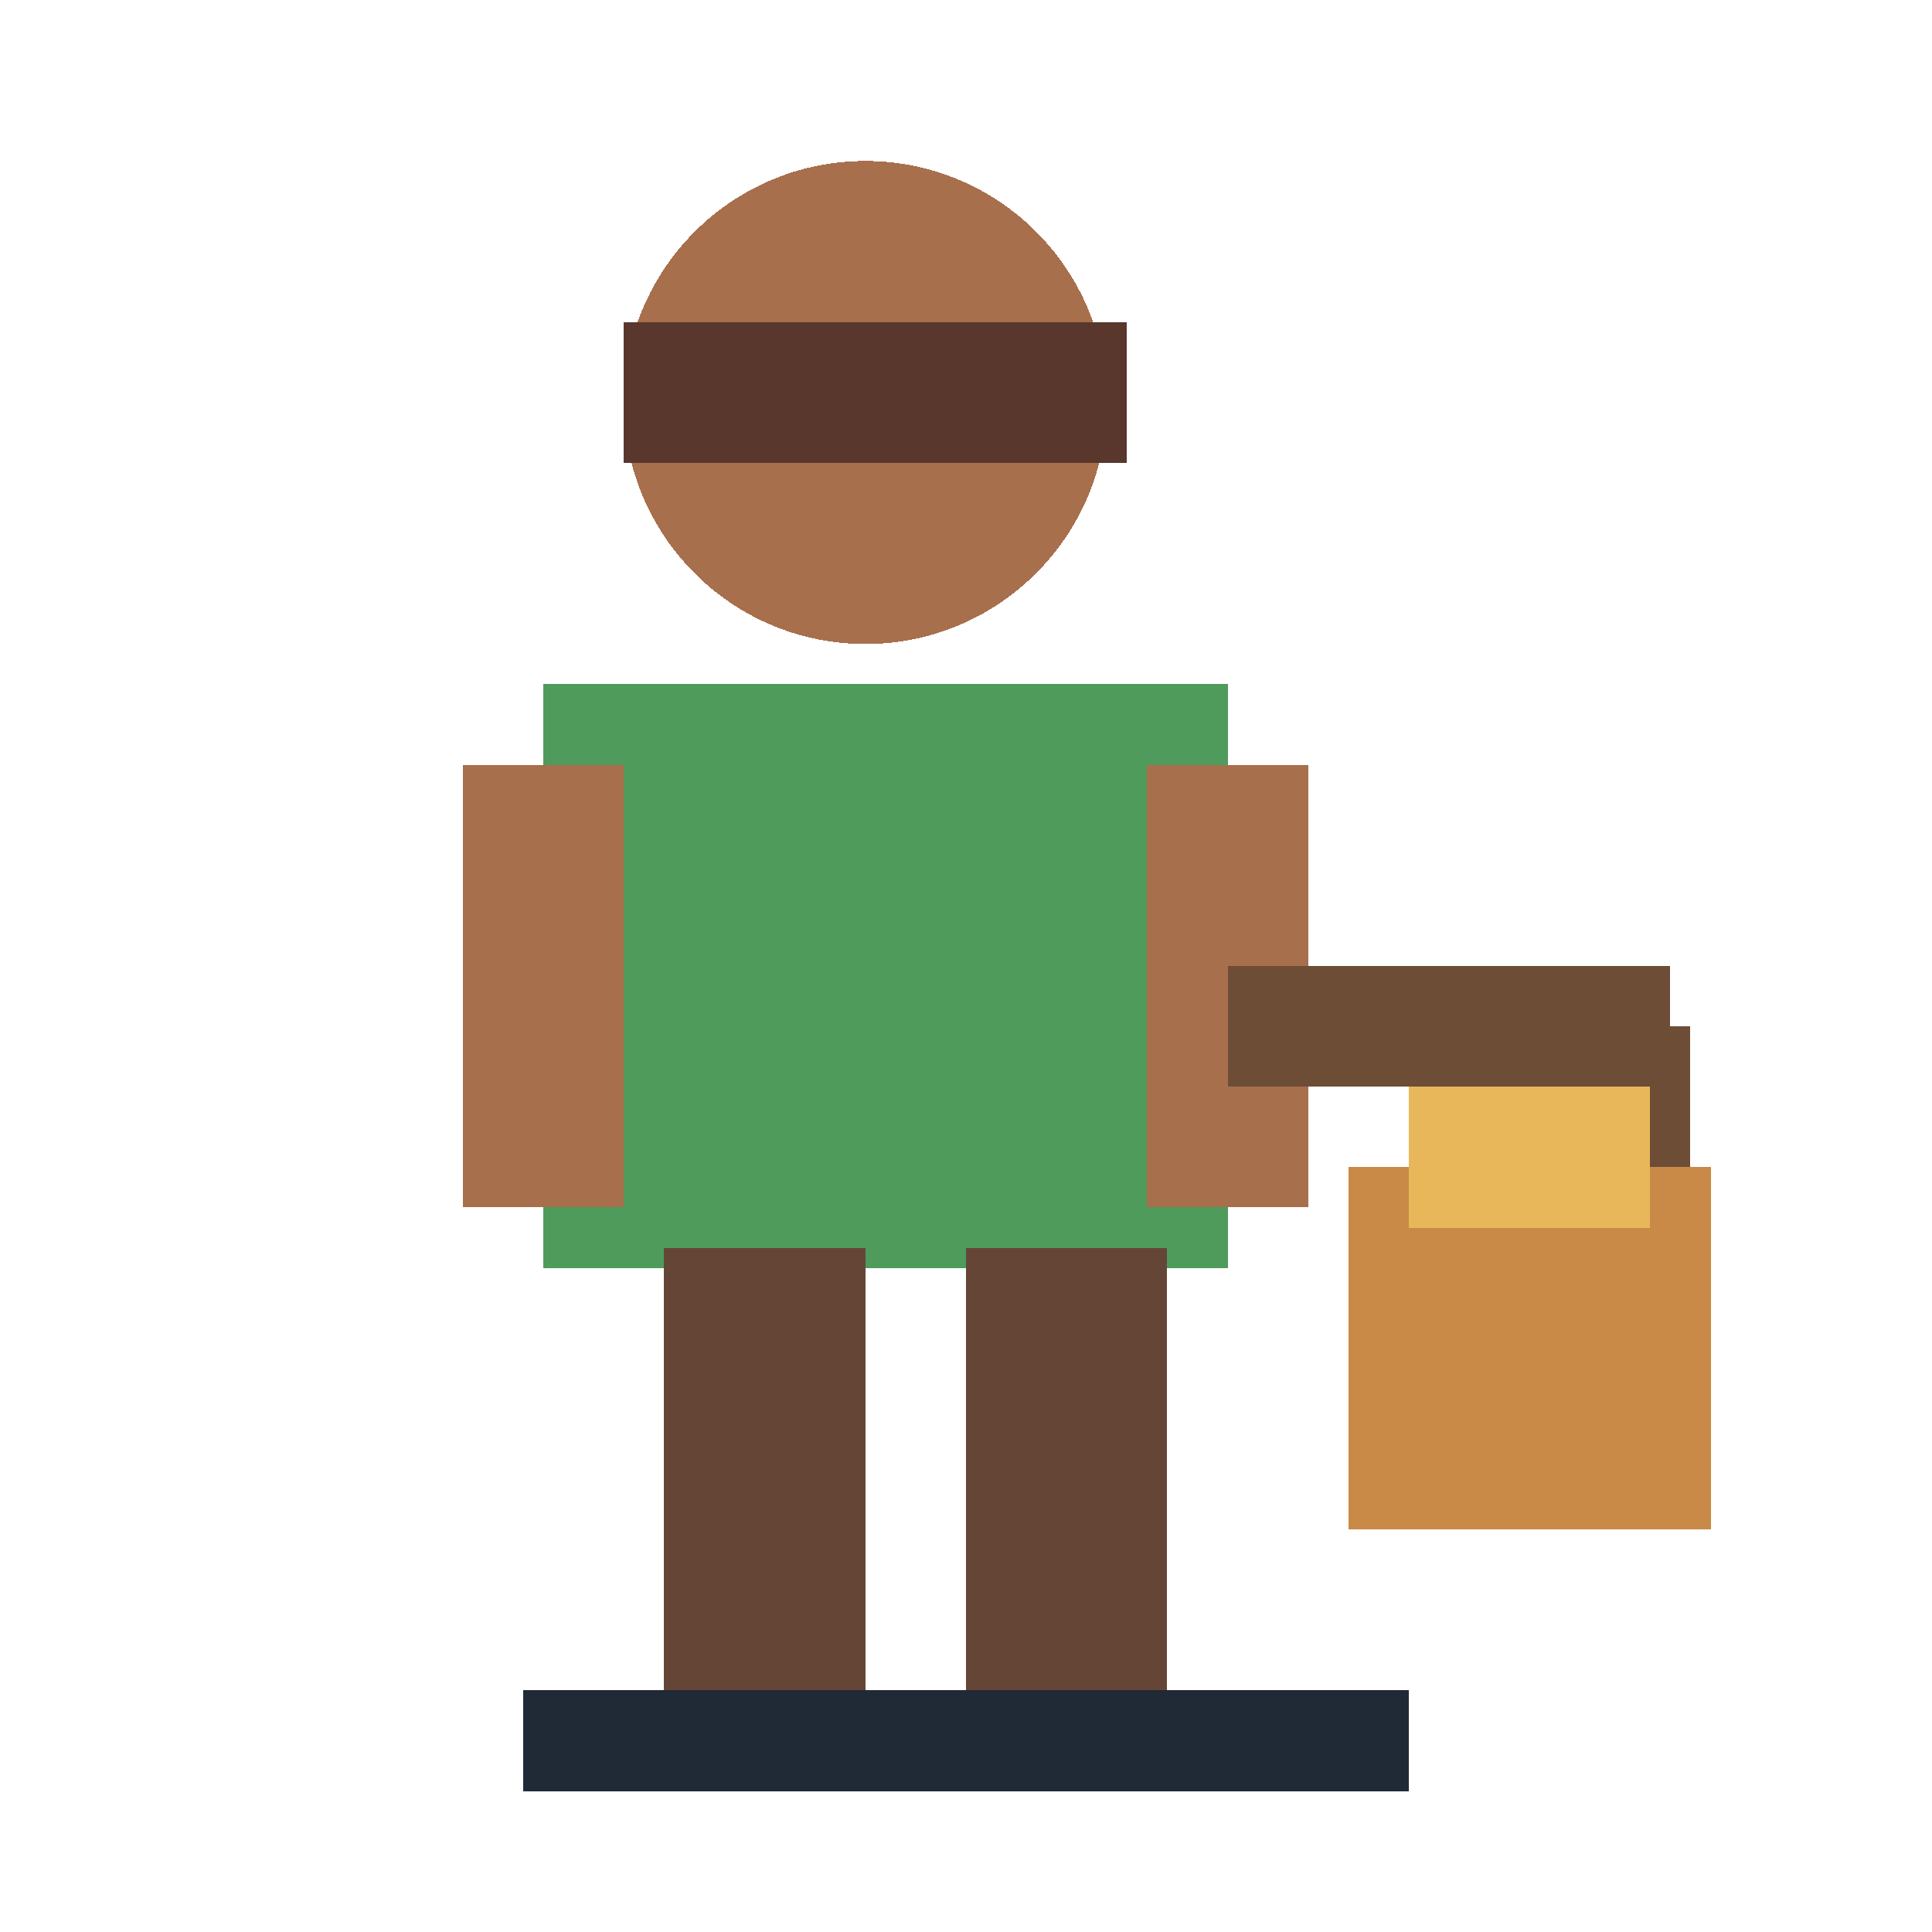
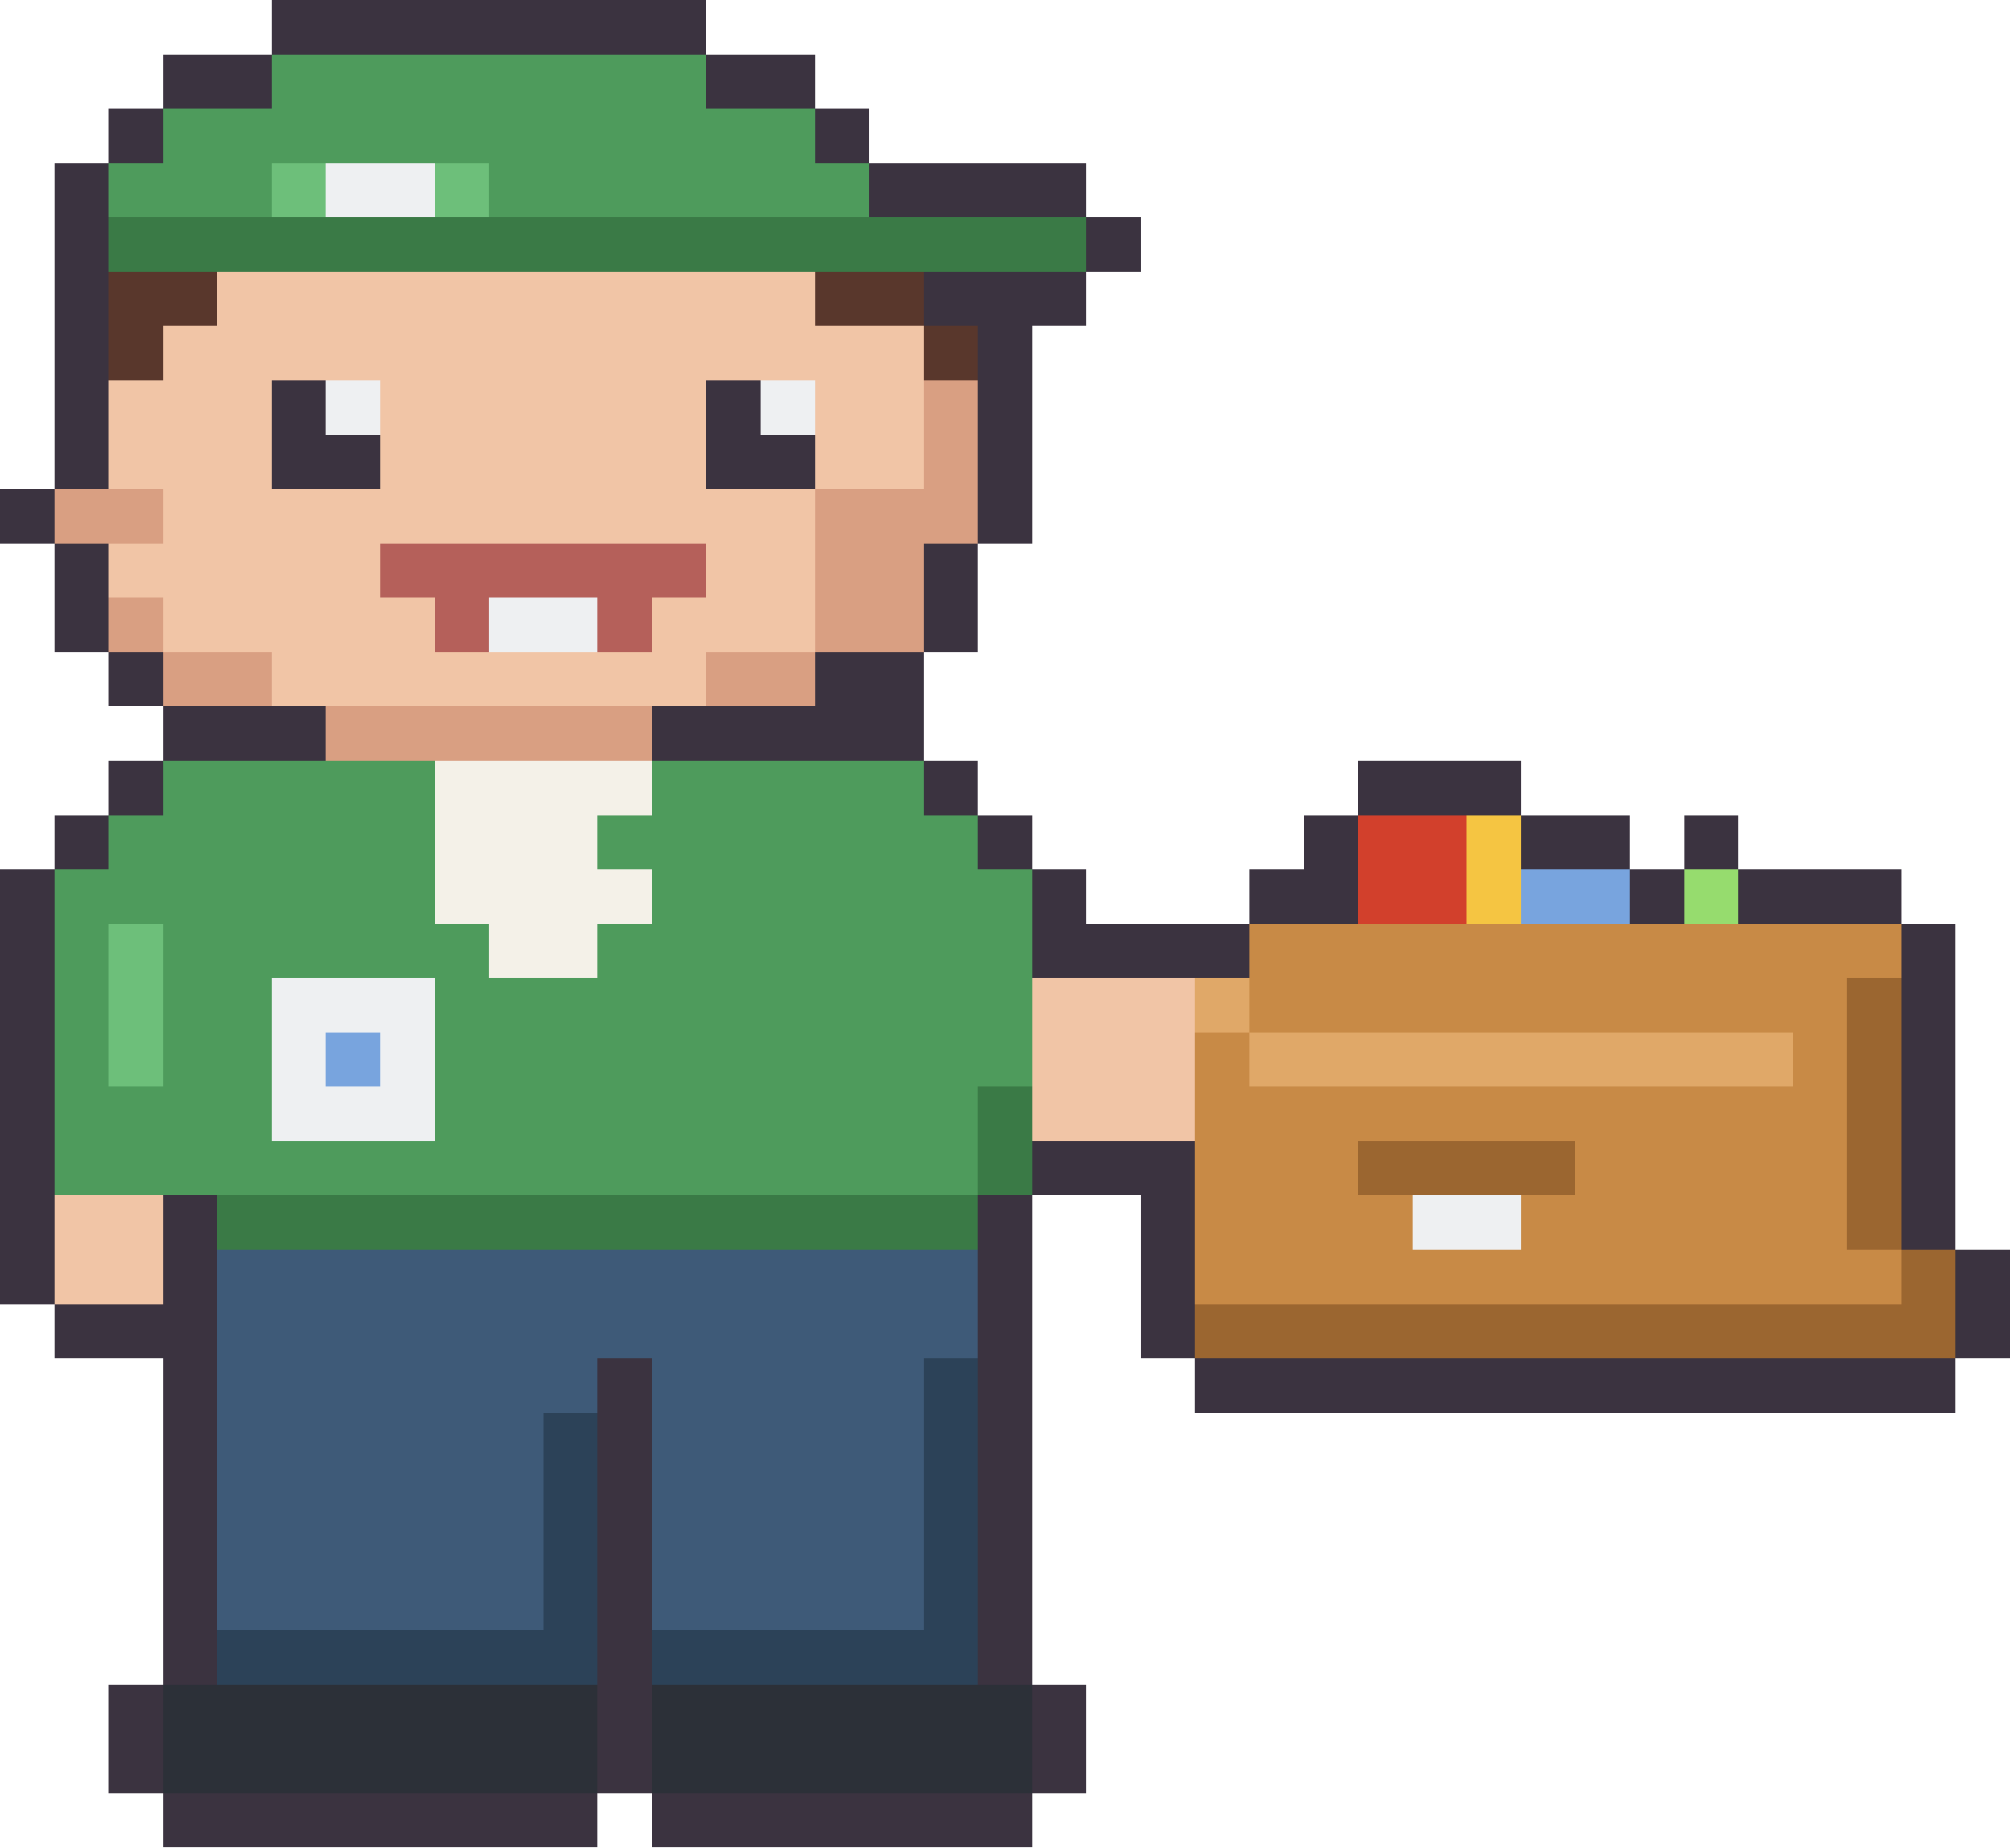
- <svg xmlns="http://www.w3.org/2000/svg" width="96" height="96" viewBox="0 0 96 96">
-   <g shape-rendering="crispEdges">
-     <circle cx="43" cy="20" r="12" fill="#a86f4d" />
-     <path d="M31 16h25v7H31z" fill="#59372c" />
-     <path d="M27 34h34v29H27z" fill="#4e9b5c" />
-     <path d="M33 62h10v22H33zM48 62h10v22H48z" fill="#654636" />
-     <path d="M23 38h8v22h-8zM57 38h8v22h-8z" fill="#a86f4d" />
-     <path d="M61 48h22v6H61zM79 51h5v24h-5z" fill="#6d4d36" />
-     <path d="M67 58h18v18H67z" fill="#c88a46" />
-     <path d="M70 54h12v7H70z" fill="#e8b75a" />
-     <path d="M26 84h22v5H26zM48 84h22v5H48z" fill="#202936" />
-   </g>
+ <svg xmlns="http://www.w3.org/2000/svg" width="74" height="68" viewBox="0 0 37 34" shape-rendering="crispEdges">
+   <path fill="#3b3340" d="M5 0h8v1h-8zM3 1h2v1h-2zM13 1h2v1h-2zM2 2h1v1h-1zM15 2h1v1h-1zM1 3h1v1h-1zM16 3h4v1h-4zM1 4h1v1h-1zM20 4h1v1h-1zM1 5h1v1h-1zM17 5h3v1h-3zM1 6h1v1h-1zM18 6h1v1h-1zM1 7h1v1h-1zM5 7h1v1h-1zM13 7h1v1h-1zM18 7h1v1h-1zM1 8h1v1h-1zM5 8h2v1h-2zM13 8h2v1h-2zM18 8h1v1h-1zM0 9h1v1h-1zM18 9h1v1h-1zM1 10h1v1h-1zM17 10h1v1h-1zM1 11h1v1h-1zM17 11h1v1h-1zM2 12h1v1h-1zM15 12h2v1h-2zM3 13h3v1h-3zM12 13h5v1h-5zM2 14h1v1h-1zM17 14h1v1h-1zM25 14h3v1h-3zM1 15h1v1h-1zM18 15h1v1h-1zM24 15h1v1h-1zM28 15h2v1h-2zM31 15h1v1h-1zM0 16h1v1h-1zM19 16h1v1h-1zM23 16h2v1h-2zM30 16h1v1h-1zM32 16h3v1h-3zM0 17h1v1h-1zM19 17h4v1h-4zM35 17h1v1h-1zM0 18h1v1h-1zM35 18h1v1h-1zM0 19h1v1h-1zM35 19h1v1h-1zM0 20h1v1h-1zM35 20h1v1h-1zM0 21h1v1h-1zM19 21h3v1h-3zM35 21h1v1h-1zM0 22h1v1h-1zM3 22h1v1h-1zM18 22h1v1h-1zM21 22h1v1h-1zM35 22h1v1h-1zM0 23h1v1h-1zM3 23h1v1h-1zM18 23h1v1h-1zM21 23h1v1h-1zM36 23h1v1h-1zM1 24h3v1h-3zM18 24h1v1h-1zM21 24h1v1h-1zM36 24h1v1h-1zM3 25h1v1h-1zM11 25h1v1h-1zM18 25h1v1h-1zM22 25h14v1h-14zM3 26h1v1h-1zM11 26h1v1h-1zM18 26h1v1h-1zM3 27h1v1h-1zM11 27h1v1h-1zM18 27h1v1h-1zM3 28h1v1h-1zM11 28h1v1h-1zM18 28h1v1h-1zM3 29h1v1h-1zM11 29h1v1h-1zM18 29h1v1h-1zM3 30h1v1h-1zM11 30h1v1h-1zM18 30h1v1h-1zM2 31h1v1h-1zM11 31h1v1h-1zM19 31h1v1h-1zM2 32h1v1h-1zM11 32h1v1h-1zM19 32h1v1h-1zM3 33h8v1h-8zM12 33h7v1h-7z" />
+   <path fill="#4e9b5c" d="M5 1h8v1h-8zM3 2h12v1h-12zM2 3h3v1h-3zM9 3h7v1h-7zM3 14h5v1h-5zM12 14h5v1h-5zM2 15h6v1h-6zM11 15h7v1h-7zM1 16h7v1h-7zM12 16h7v1h-7zM1 17h1v1h-1zM3 17h6v1h-6zM11 17h8v1h-8zM1 18h1v1h-1zM3 18h2v1h-2zM8 18h11v1h-11zM1 19h1v1h-1zM3 19h2v1h-2zM8 19h11v1h-11zM1 20h4v1h-4zM8 20h10v1h-10zM1 21h17v1h-17z" />
+   <path fill="#6dbf7a" d="M5 3h1v1h-1zM8 3h1v1h-1zM2 17h1v1h-1zM2 18h1v1h-1zM2 19h1v1h-1z" />
+   <path fill="#eef0f2" d="M6 3h2v1h-2zM6 7h1v1h-1zM14 7h1v1h-1zM9 11h2v1h-2zM5 18h3v1h-3zM5 19h1v1h-1zM7 19h1v1h-1zM5 20h3v1h-3zM26 22h2v1h-2z" />
+   <path fill="#3a7a46" d="M2 4h18v1h-18zM18 20h1v1h-1zM18 21h1v1h-1zM4 22h14v1h-14z" />
+   <path fill="#59372c" d="M2 5h2v1h-2zM15 5h2v1h-2zM2 6h1v1h-1zM17 6h1v1h-1z" />
+   <path fill="#f1c5a6" d="M4 5h11v1h-11zM3 6h14v1h-14zM2 7h3v1h-3zM7 7h6v1h-6zM15 7h2v1h-2zM2 8h3v1h-3zM7 8h6v1h-6zM15 8h2v1h-2zM3 9h12v1h-12zM2 10h5v1h-5zM13 10h2v1h-2zM3 11h5v1h-5zM12 11h3v1h-3zM5 12h8v1h-8zM19 18h3v1h-3zM19 19h3v1h-3zM19 20h3v1h-3zM1 22h2v1h-2zM1 23h2v1h-2z" />
+   <path fill="#d99f82" d="M17 7h1v1h-1zM17 8h1v1h-1zM1 9h2v1h-2zM15 9h3v1h-3zM15 10h2v1h-2zM2 11h1v1h-1zM15 11h2v1h-2zM3 12h2v1h-2zM13 12h2v1h-2zM6 13h6v1h-6z" />
+   <path fill="#b5605a" d="M7 10h6v1h-6zM8 11h1v1h-1zM11 11h1v1h-1z" />
+   <path fill="#f4f1e8" d="M8 14h4v1h-4zM8 15h3v1h-3zM8 16h4v1h-4zM9 17h2v1h-2z" />
+   <path fill="#d2402c" d="M25 15h2v1h-2zM25 16h2v1h-2z" />
+   <path fill="#f5c542" d="M27 15h1v1h-1zM27 16h1v1h-1z" />
+   <path fill="#78a4de" d="M28 16h2v1h-2zM6 19h1v1h-1z" />
+   <path fill="#96dc6e" d="M31 16h1v1h-1z" />
+   <path fill="#c88a46" d="M23 17h12v1h-12zM23 18h11v1h-11zM22 19h1v1h-1zM33 19h1v1h-1zM22 20h12v1h-12zM22 21h3v1h-3zM29 21h5v1h-5zM22 22h4v1h-4zM28 22h6v1h-6zM22 23h13v1h-13z" />
+   <path fill="#e0a868" d="M22 18h1v1h-1zM23 19h10v1h-10z" />
+   <path fill="#9b6630" d="M34 18h1v1h-1zM34 19h1v1h-1zM34 20h1v1h-1zM25 21h4v1h-4zM34 21h1v1h-1zM34 22h1v1h-1zM35 23h1v1h-1zM22 24h14v1h-14z" />
+   <path fill="#3e5a78" d="M4 23h14v1h-14zM4 24h14v1h-14zM4 25h7v1h-7zM12 25h5v1h-5zM4 26h6v1h-6zM12 26h5v1h-5zM4 27h6v1h-6zM12 27h5v1h-5zM4 28h6v1h-6zM12 28h5v1h-5zM4 29h6v1h-6zM12 29h5v1h-5z" />
+   <path fill="#2c4258" d="M17 25h1v1h-1zM10 26h1v1h-1zM17 26h1v1h-1zM10 27h1v1h-1zM17 27h1v1h-1zM10 28h1v1h-1zM17 28h1v1h-1zM10 29h1v1h-1zM17 29h1v1h-1zM4 30h7v1h-7zM12 30h6v1h-6z" />
+   <path fill="#2c3038" d="M3 31h8v1h-8zM12 31h7v1h-7zM3 32h8v1h-8zM12 32h7v1h-7z" />
</svg>
